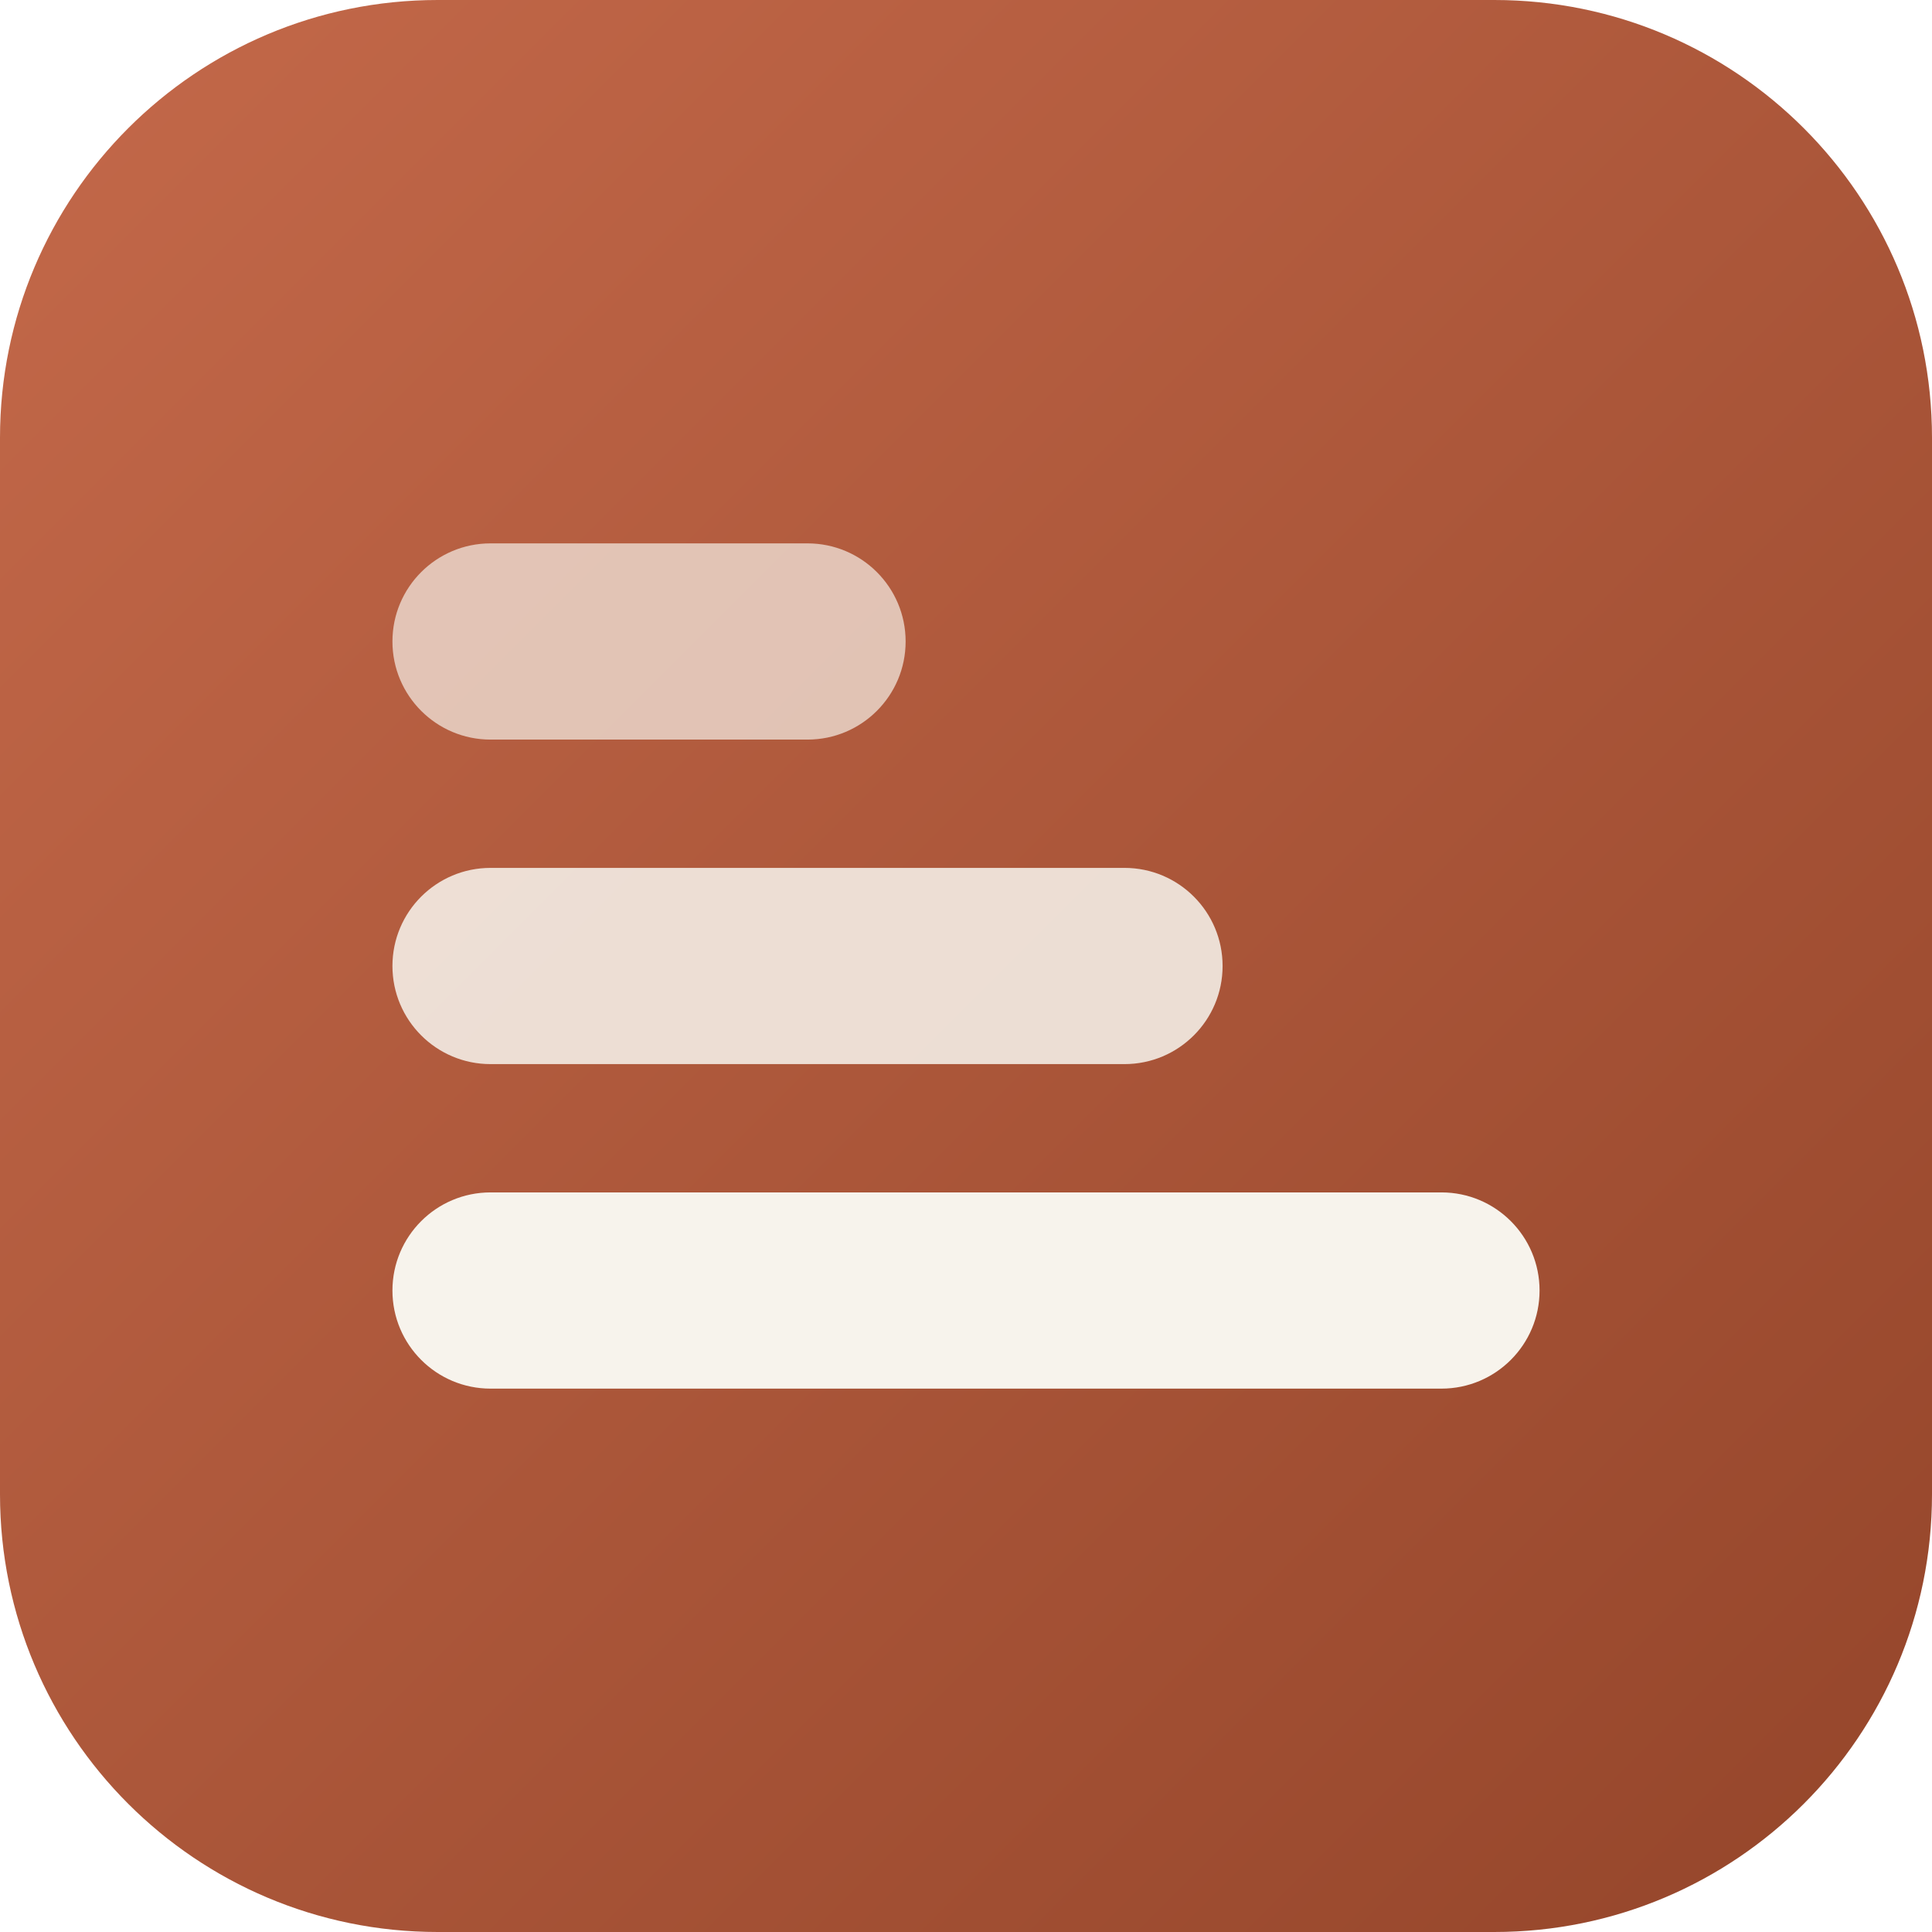
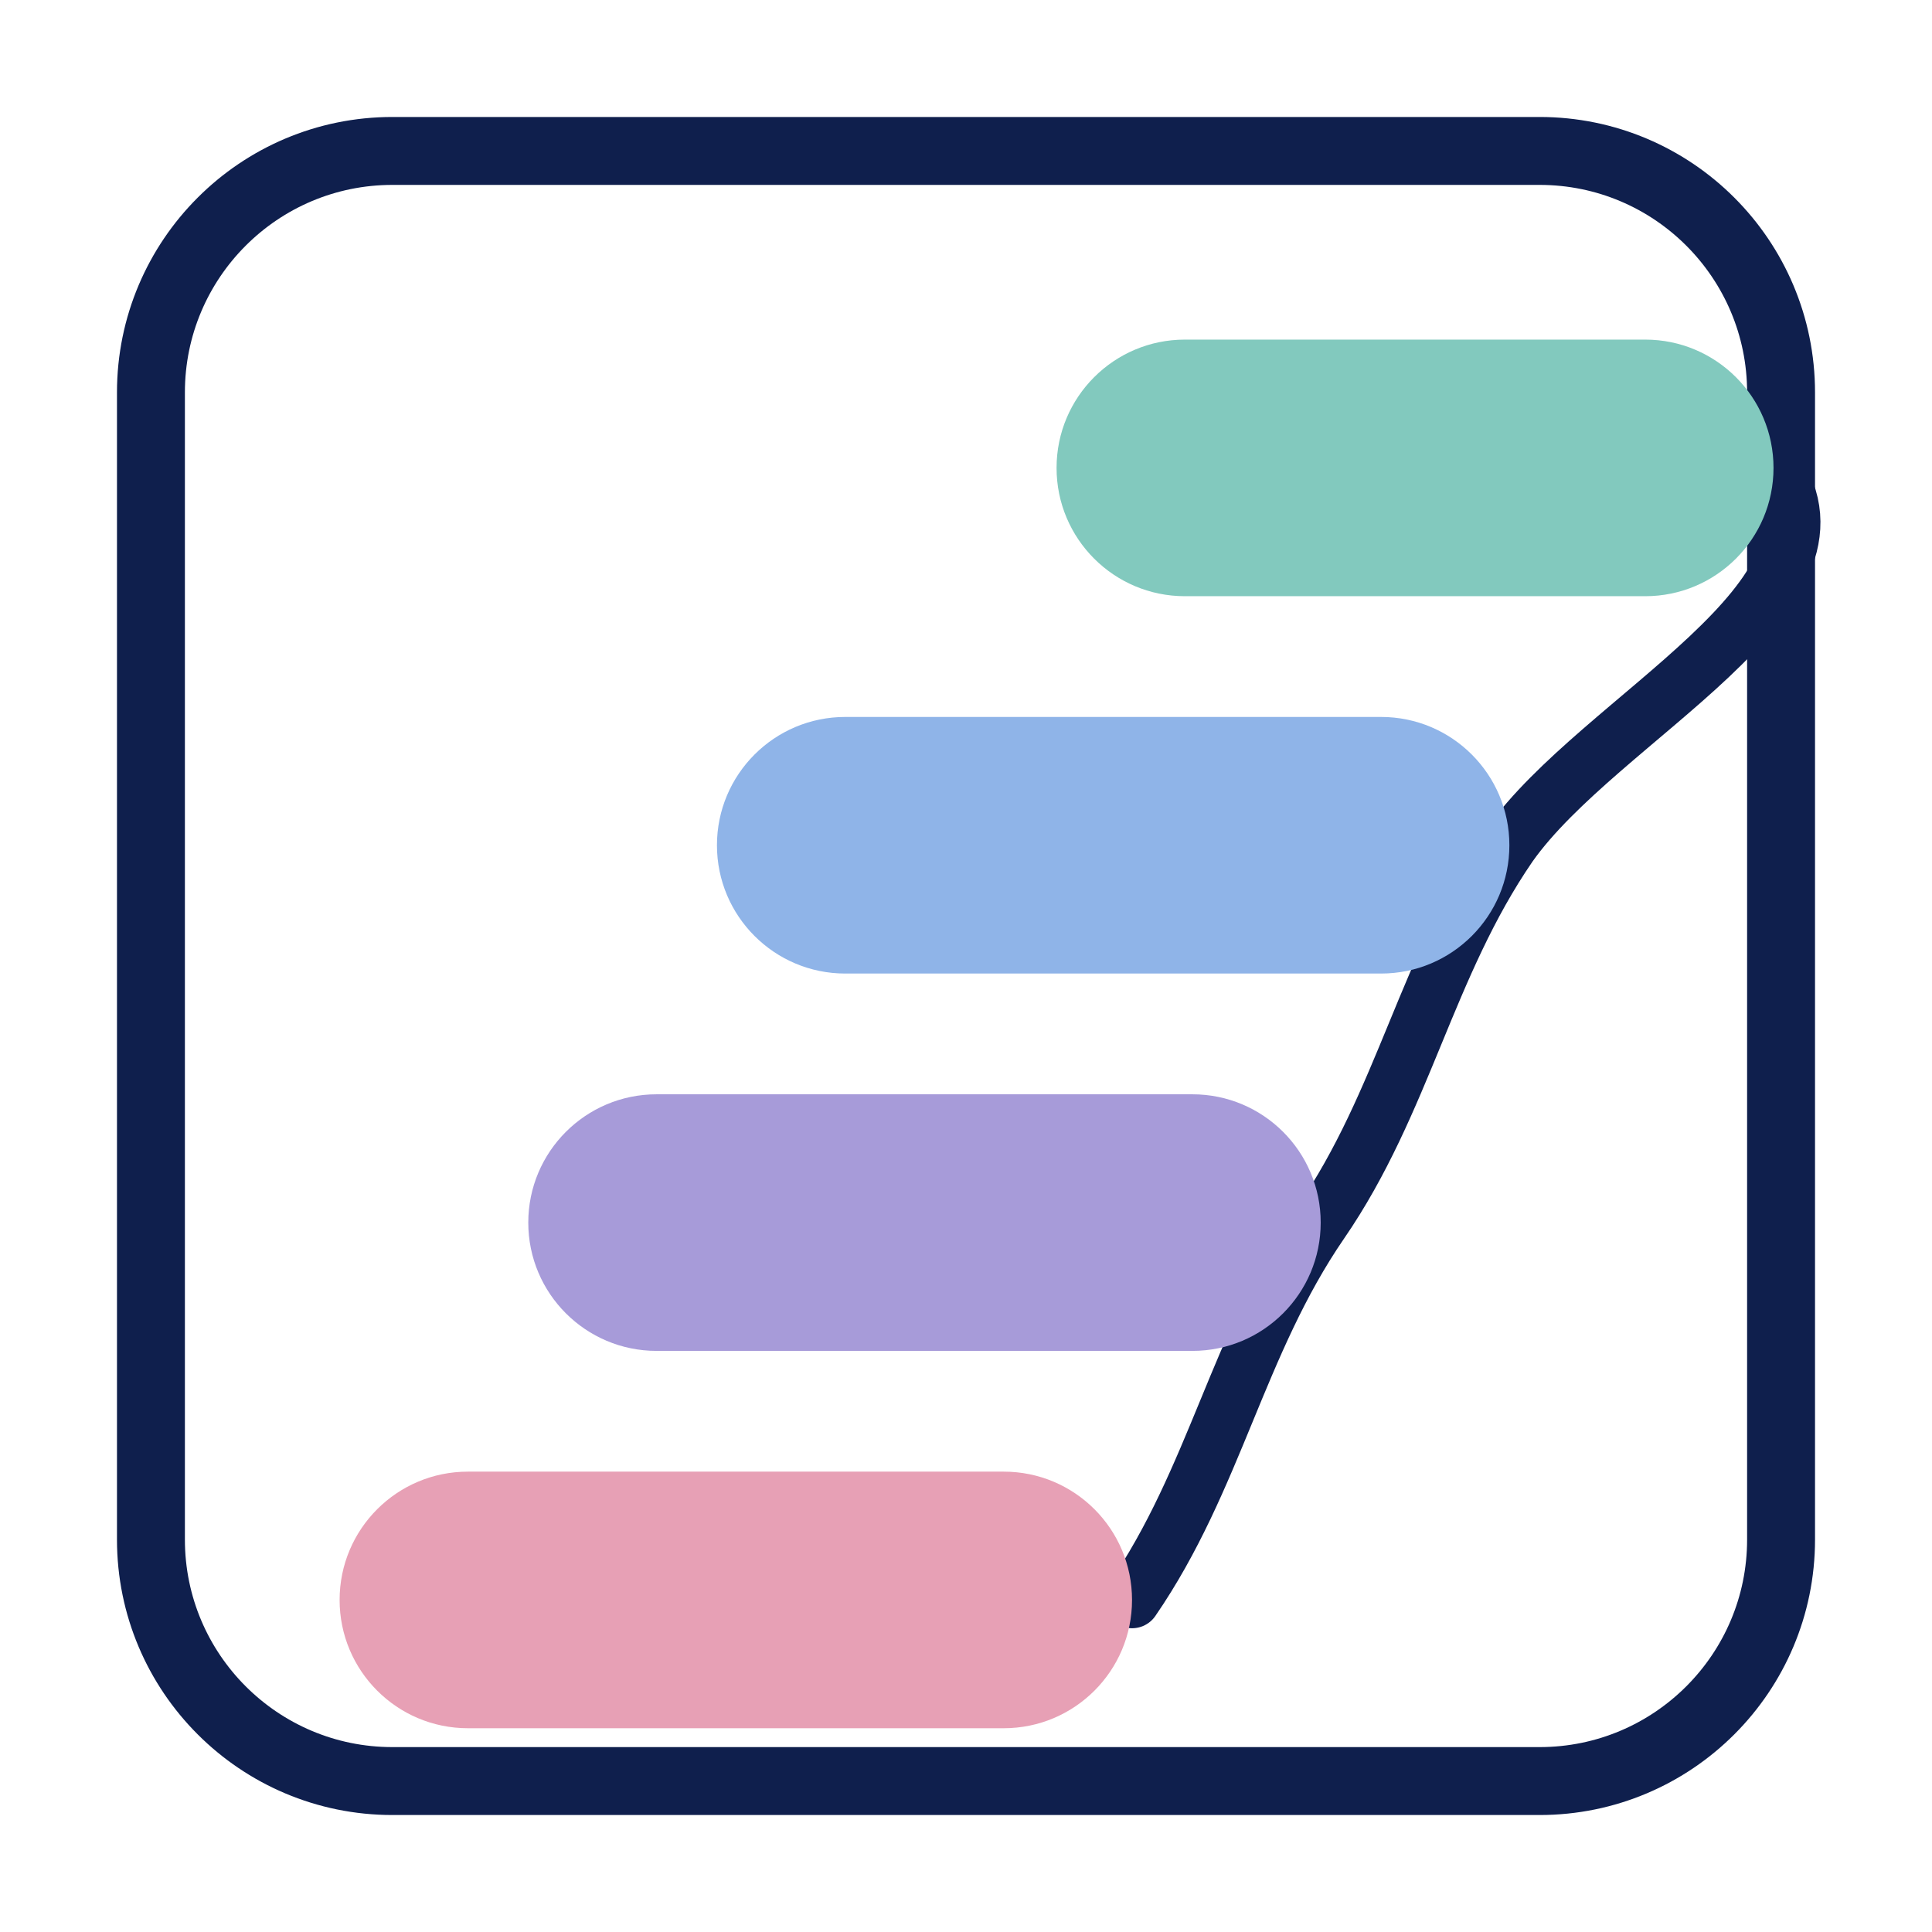
<svg xmlns="http://www.w3.org/2000/svg" viewBox="0 0 512 512" width="512" height="512" role="img" aria-label="Scaffold">
-   <defs>
-     <linearGradient id="g" x1="0" y1="0" x2="1" y2="1">
-       <stop offset="0" stop-color="#C4694A" />
-       <stop offset="1" stop-color="#94452A" />
-     </linearGradient>
-   </defs>
-   <rect width="512" height="512" rx="116" fill="url(#g)" />
-   <g fill="#F7F3EC">
-     <rect x="104" y="316" width="304" height="52" rx="26" />
-     <rect x="104" y="230" width="220" height="52" rx="26" opacity="0.86" />
-     <rect x="104" y="144" width="136" height="52" rx="26" opacity="0.68" />
-   </g>
+   <rect x="40" y="40" width="432" height="432" rx="64" fill="none" stroke="#0F1F4D" stroke-width="18" />
+   <path d="M470,124 C494,158 424,190 400,224 C378,256 372,292 350,324 C328,356 322,392 300,424" fill="none" stroke="#0F1F4D" stroke-width="15" stroke-linecap="round" stroke-linejoin="round" />
+   <rect x="280" y="90" width="190" height="68" rx="34" fill="#82C9BE" />
+   <rect x="190" y="190" width="210" height="68" rx="34" fill="#8FB4E8" />
+   <rect x="140" y="290" width="210" height="68" rx="34" fill="#A79BD9" />
+   <rect x="90" y="390" width="210" height="68" rx="34" fill="#E7A0B5" />
</svg>
